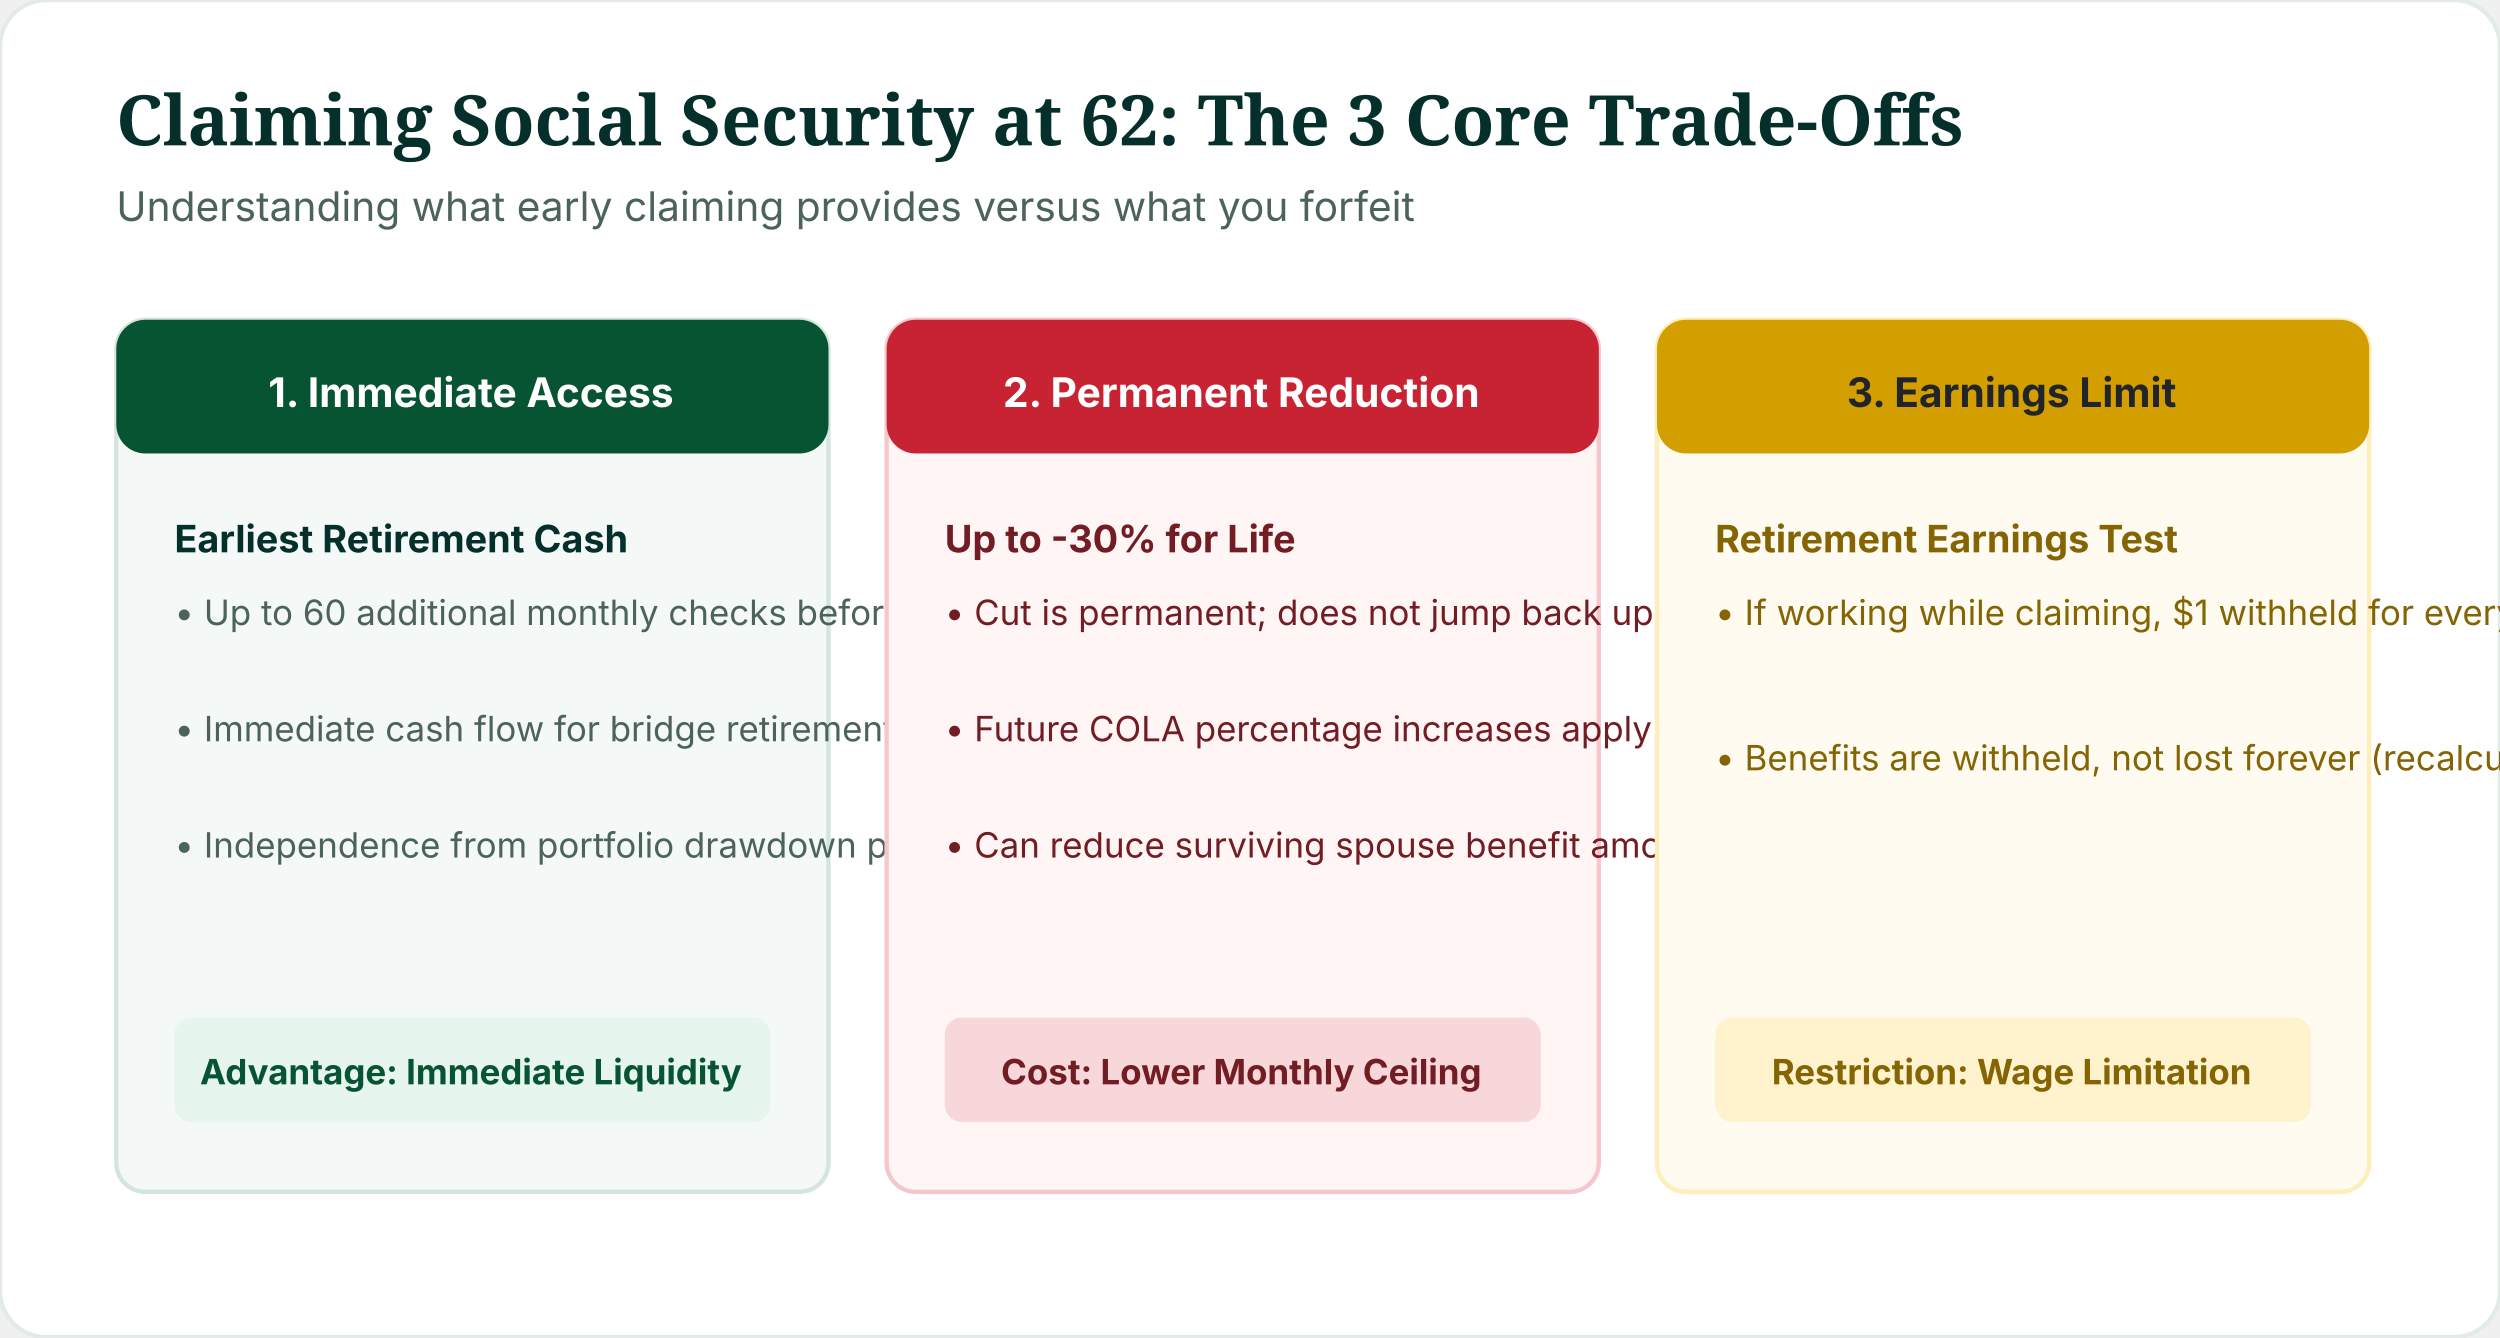
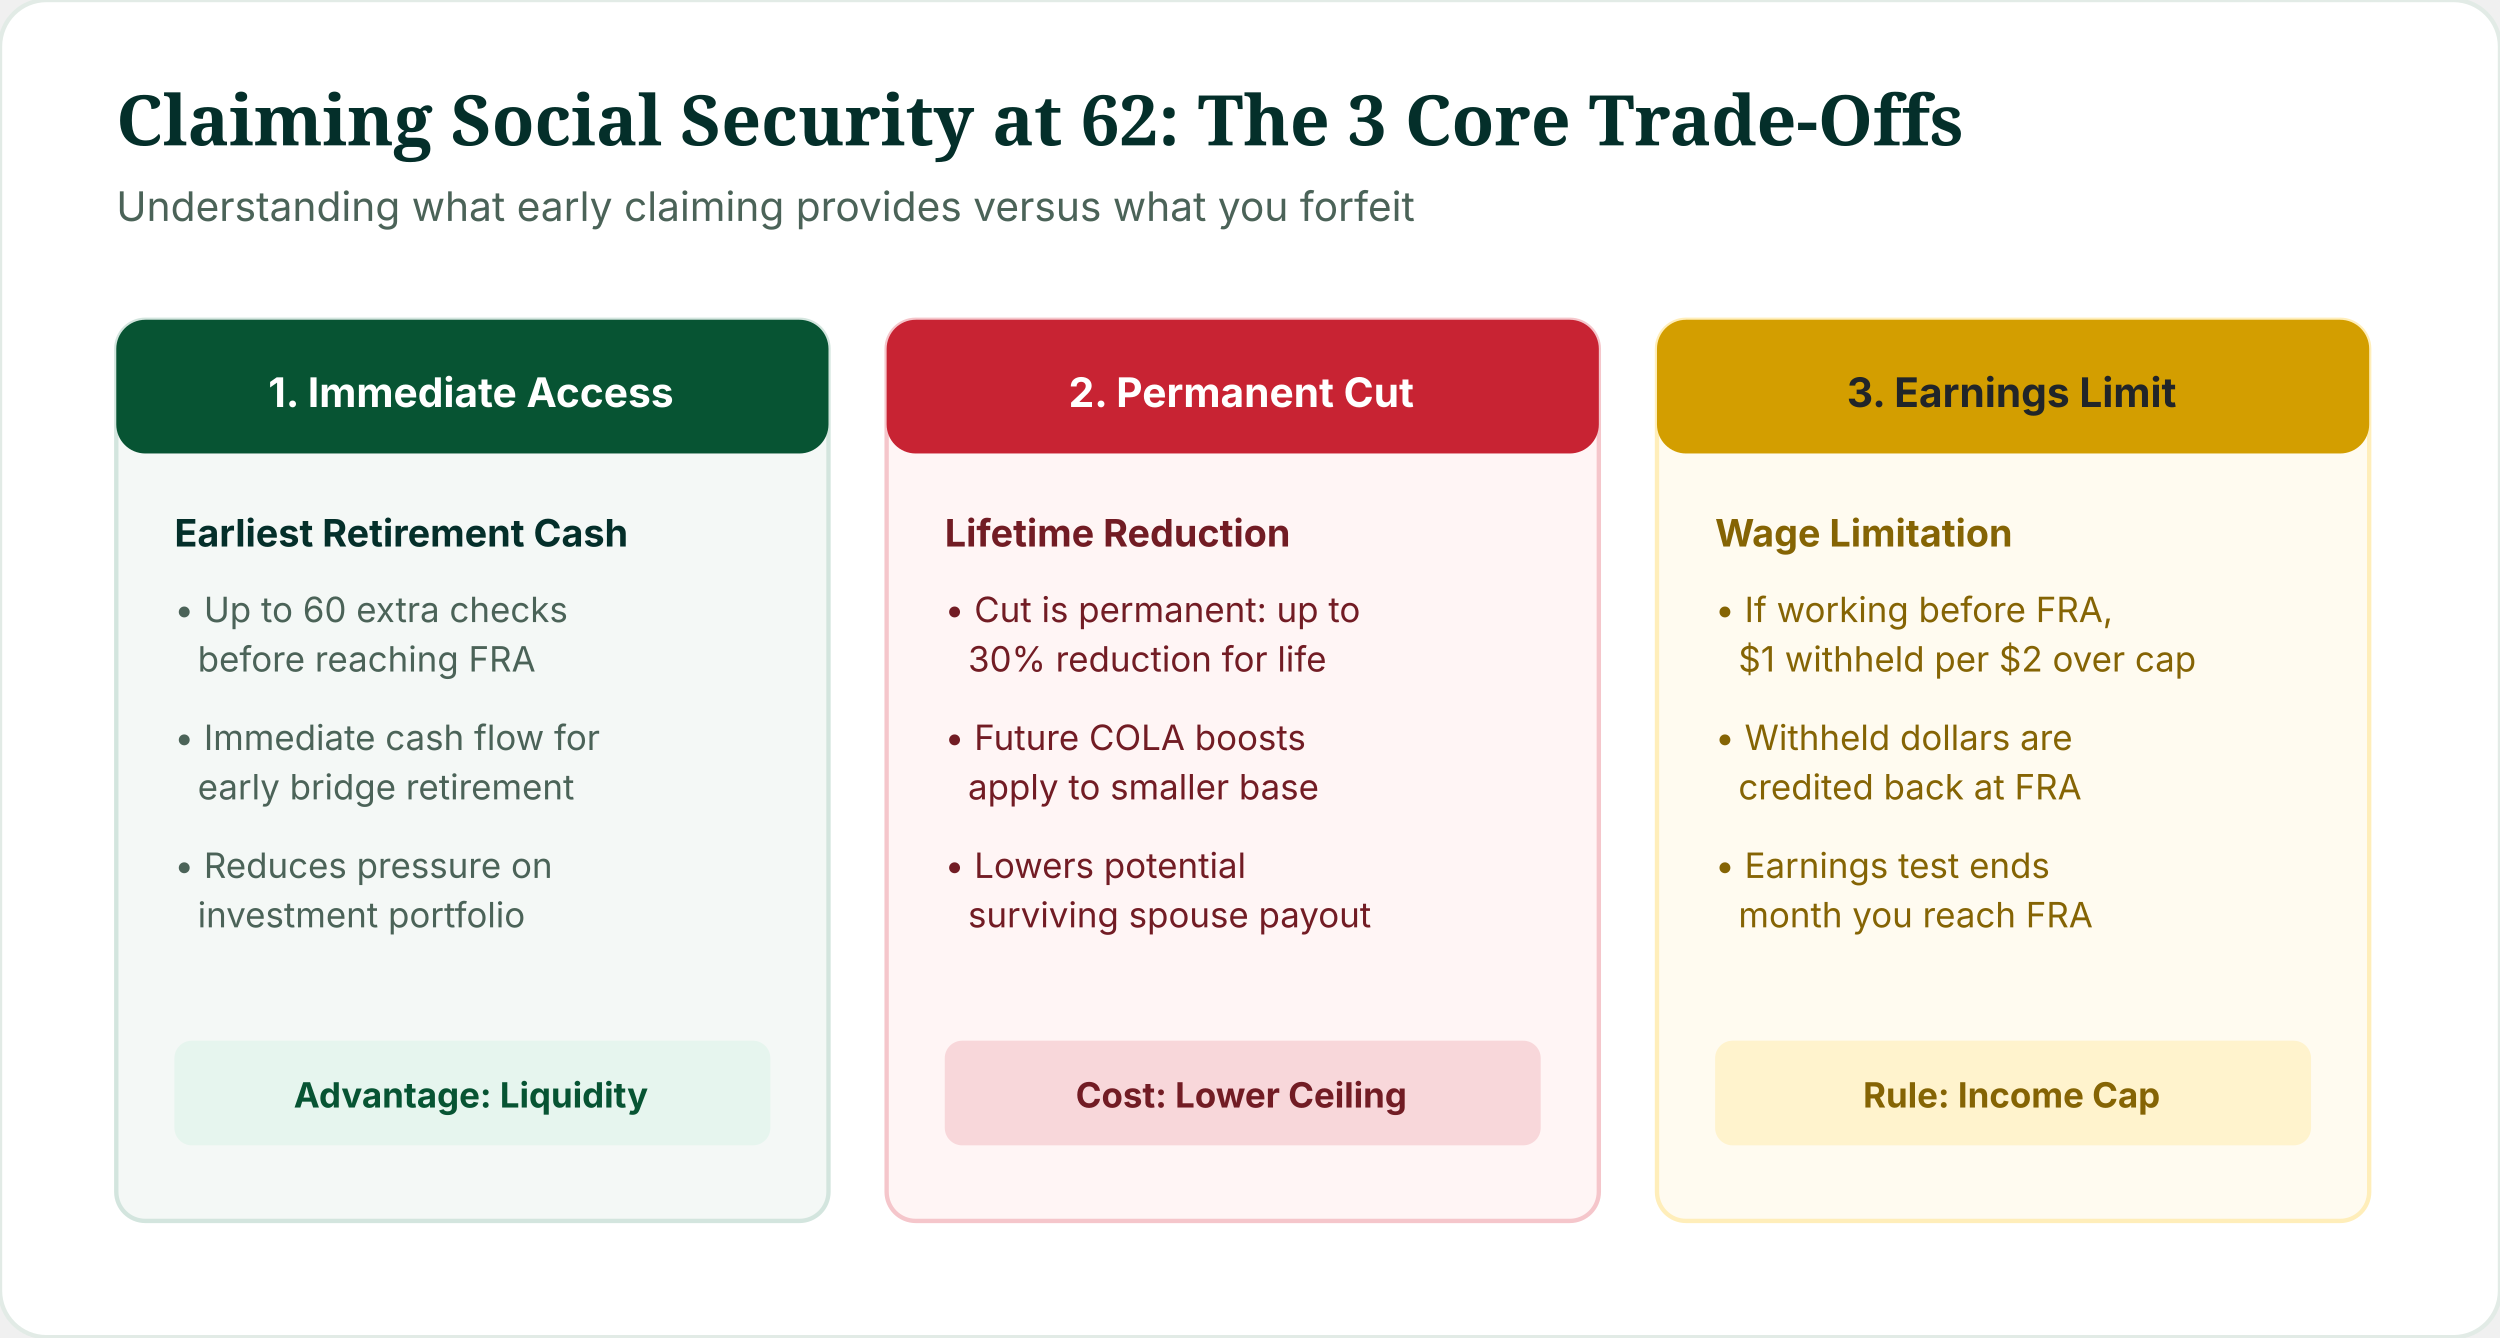
<svg xmlns="http://www.w3.org/2000/svg" viewBox="0 0 860 460" width="100%" height="auto">
  <rect width="860" height="460" fill="#FFFFFF" rx="16" stroke="#E2EBE6" stroke-width="1.5" />
  <text x="40" y="50" font-family="'Fraunces', Georgia, serif" font-size="24" font-weight="700" fill="#042F2A">Claiming Social Security at 62: The 3 Core Trade-Offs</text>
  <text x="40" y="76" font-family="'Inter', system-ui, sans-serif" font-size="14" fill="#4B6358">Understanding what early claiming provides versus what you forfeit</text>
  <g transform="translate(40, 110)">
-     <rect width="245" height="300" rx="10" fill="#F4F8F6" stroke="#D3E5DE" stroke-width="1.5" />
+     <rect width="245" height="310" rx="10" fill="#F4F8F6" stroke="#D3E5DE" stroke-width="1.5" />
    <rect width="245" height="46" rx="10" fill="#075433" />
    <text x="122" y="30" font-family="'Inter', sans-serif" font-size="14" font-weight="700" fill="#FFFFFF" text-anchor="middle">1. Immediate Access</text>
-     <text x="20" y="80" font-family="'Inter', sans-serif" font-size="13" font-weight="700" fill="#042F2A">Earliest Retirement Cash</text>
-     <text x="20" y="105" font-family="'Inter', sans-serif" font-size="12" fill="#4B6358">• Up to 60 additional monthly checks before age 67</text>
-     <text x="20" y="145" font-family="'Inter', sans-serif" font-size="12" fill="#4B6358">• Immediate cash flow for bridge retirement or health</text>
-     <text x="20" y="185" font-family="'Inter', sans-serif" font-size="12" fill="#4B6358">• Independence from portfolio drawdown pressure</text>
-     <rect x="20" y="240" width="205" height="36" rx="6" fill="#E6F5EE" />
-     <text x="122" y="263" font-family="'Inter', sans-serif" font-size="12" font-weight="700" fill="#075433" text-anchor="middle">Advantage: Immediate Liquidity</text>
+     <text x="20" y="78" font-family="'Inter', sans-serif" font-size="13" font-weight="700" fill="#042F2A">Earliest Retirement Cash</text>
+     <text x="20" y="104" font-family="'Inter', sans-serif" font-size="12" fill="#4B6358">• Up to 60 extra checks</text>
+     <text x="28" y="121" font-family="'Inter', sans-serif" font-size="12" fill="#4B6358">before reaching FRA</text>
+     <text x="20" y="148" font-family="'Inter', sans-serif" font-size="12" fill="#4B6358">• Immediate cash flow for</text>
+     <text x="28" y="165" font-family="'Inter', sans-serif" font-size="12" fill="#4B6358">early bridge retirement</text>
+     <text x="20" y="192" font-family="'Inter', sans-serif" font-size="12" fill="#4B6358">• Reduces pressure on</text>
+     <text x="28" y="209" font-family="'Inter', sans-serif" font-size="12" fill="#4B6358">investment portfolio</text>
+     <rect x="20" y="248" width="205" height="36" rx="6" fill="#E6F5EE" />
+     <text x="122" y="271" font-family="'Inter', sans-serif" font-size="12" font-weight="700" fill="#075433" text-anchor="middle">Advantage: Liquidity</text>
  </g>
  <g transform="translate(305, 110)">
-     <rect width="245" height="300" rx="10" fill="#FFF5F5" stroke="#F5C6CB" stroke-width="1.5" />
+     <rect width="245" height="310" rx="10" fill="#FFF5F5" stroke="#F5C6CB" stroke-width="1.5" />
    <rect width="245" height="46" rx="10" fill="#C82333" />
-     <text x="122" y="30" font-family="'Inter', sans-serif" font-size="14" font-weight="700" fill="#FFFFFF" text-anchor="middle">2. Permanent Reduction</text>
-     <text x="20" y="80" font-family="'Inter', sans-serif" font-size="13" font-weight="700" fill="#721C24">Up to -30% for Life</text>
-     <text x="20" y="105" font-family="'Inter', sans-serif" font-size="12" fill="#721C24">• Cut is permanent; does not jump back up at FRA</text>
-     <text x="20" y="145" font-family="'Inter', sans-serif" font-size="12" fill="#721C24">• Future COLA percentage increases apply to a smaller base</text>
-     <text x="20" y="185" font-family="'Inter', sans-serif" font-size="12" fill="#721C24">• Can reduce surviving spouse benefit amounts</text>
-     <rect x="20" y="240" width="205" height="36" rx="6" fill="#F8D7DA" />
-     <text x="122" y="263" font-family="'Inter', sans-serif" font-size="12" font-weight="700" fill="#721C24" text-anchor="middle">Cost: Lower Monthly Ceiling</text>
+     <text x="122" y="30" font-family="'Inter', sans-serif" font-size="14" font-weight="700" fill="#FFFFFF" text-anchor="middle">2. Permanent Cut</text>
+     <text x="20" y="78" font-family="'Inter', sans-serif" font-size="13" font-weight="700" fill="#721C24">Lifetime Reduction</text>
+     <text x="20" y="104" font-family="'Inter', sans-serif" font-size="12" fill="#721C24">• Cut is permanent: up to</text>
+     <text x="28" y="121" font-family="'Inter', sans-serif" font-size="12" fill="#721C24">30% reduction for life</text>
+     <text x="20" y="148" font-family="'Inter', sans-serif" font-size="12" fill="#721C24">• Future COLA boosts</text>
+     <text x="28" y="165" font-family="'Inter', sans-serif" font-size="12" fill="#721C24">apply to smaller base</text>
+     <text x="20" y="192" font-family="'Inter', sans-serif" font-size="12" fill="#721C24">• Lowers potential</text>
+     <text x="28" y="209" font-family="'Inter', sans-serif" font-size="12" fill="#721C24">surviving spouse payout</text>
+     <rect x="20" y="248" width="205" height="36" rx="6" fill="#F8D7DA" />
+     <text x="122" y="271" font-family="'Inter', sans-serif" font-size="12" font-weight="700" fill="#721C24" text-anchor="middle">Cost: Lower Ceiling</text>
  </g>
  <g transform="translate(570, 110)">
-     <rect width="245" height="300" rx="10" fill="#FFFBF0" stroke="#FFEEBA" stroke-width="1.5" />
+     <rect width="245" height="310" rx="10" fill="#FFFBF0" stroke="#FFEEBA" stroke-width="1.5" />
    <rect width="245" height="46" rx="10" fill="#D39E00" />
    <text x="122" y="30" font-family="'Inter', sans-serif" font-size="14" font-weight="700" fill="#212529" text-anchor="middle">3. Earnings Limit</text>
-     <text x="20" y="80" font-family="'Inter', sans-serif" font-size="13" font-weight="700" fill="#856404">Retirement Earnings Test</text>
-     <text x="20" y="105" font-family="'Inter', sans-serif" font-size="12" fill="#856404">• If working while claiming, $1 withheld for every $2 earned over limit</text>
-     <text x="20" y="155" font-family="'Inter', sans-serif" font-size="12" fill="#856404">• Benefits are withheld, not lost forever (recalculated at FRA)</text>
-     <rect x="20" y="240" width="205" height="36" rx="6" fill="#FFF3CD" />
-     <text x="122" y="263" font-family="'Inter', sans-serif" font-size="12" font-weight="700" fill="#856404" text-anchor="middle">Restriction: Wage Limitation</text>
+     <text x="20" y="78" font-family="'Inter', sans-serif" font-size="13" font-weight="700" fill="#856404">Wage Limitation</text>
+     <text x="20" y="104" font-family="'Inter', sans-serif" font-size="12" fill="#856404">• If working before FRA,</text>
+     <text x="28" y="121" font-family="'Inter', sans-serif" font-size="12" fill="#856404">$1 withheld per $2 over cap</text>
+     <text x="20" y="148" font-family="'Inter', sans-serif" font-size="12" fill="#856404">• Withheld dollars are</text>
+     <text x="28" y="165" font-family="'Inter', sans-serif" font-size="12" fill="#856404">credited back at FRA</text>
+     <text x="20" y="192" font-family="'Inter', sans-serif" font-size="12" fill="#856404">• Earnings test ends</text>
+     <text x="28" y="209" font-family="'Inter', sans-serif" font-size="12" fill="#856404">month you reach FRA</text>
+     <rect x="20" y="248" width="205" height="36" rx="6" fill="#FFF3CD" />
+     <text x="122" y="271" font-family="'Inter', sans-serif" font-size="12" font-weight="700" fill="#856404" text-anchor="middle">Rule: Income Cap</text>
  </g>
</svg>
